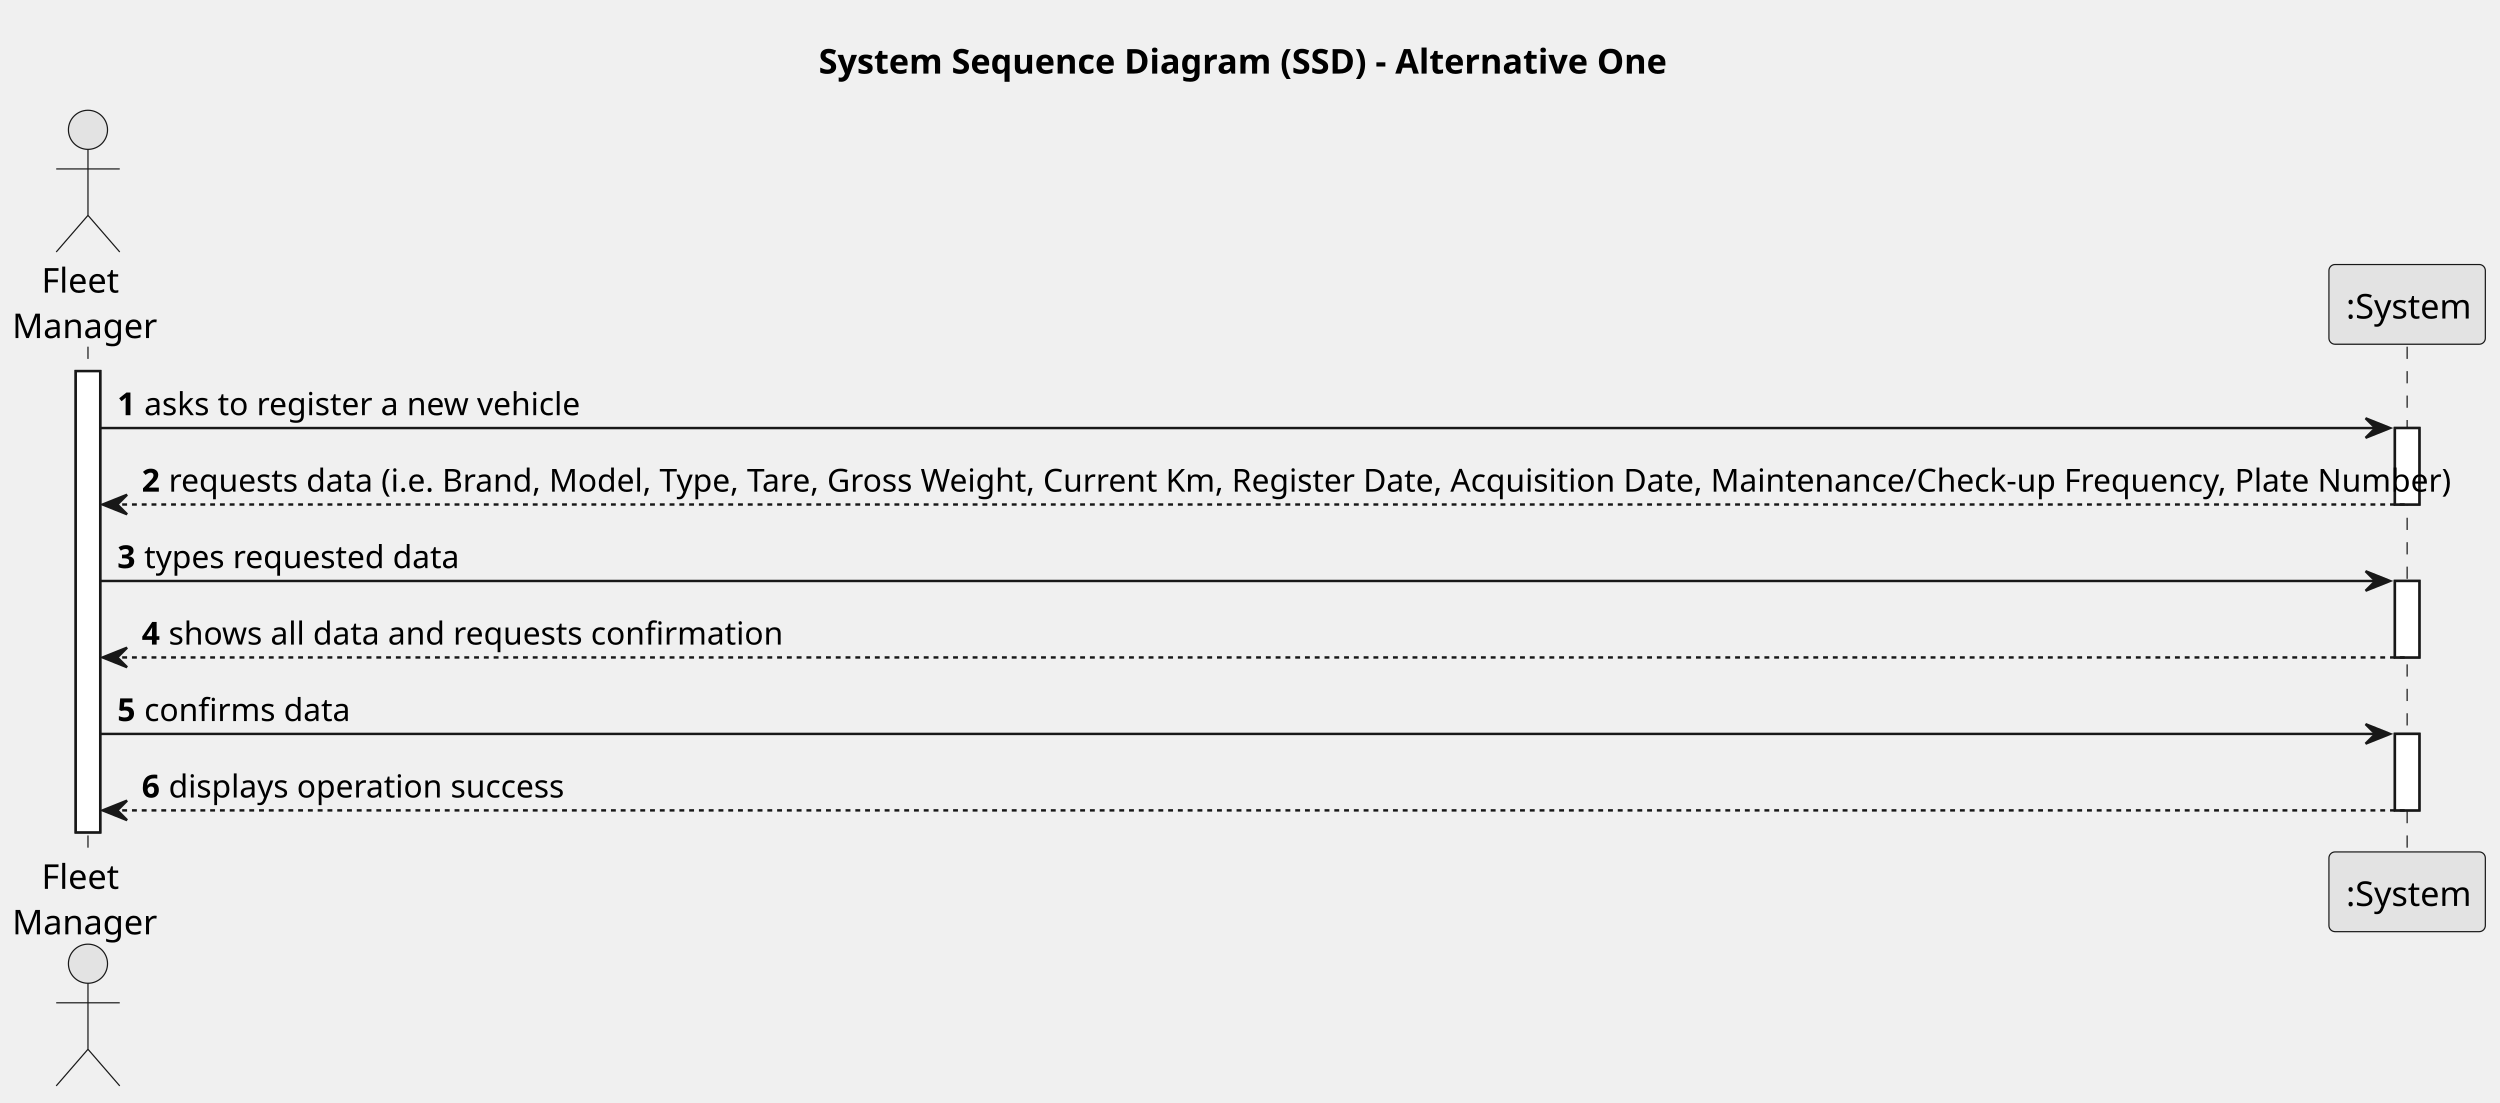
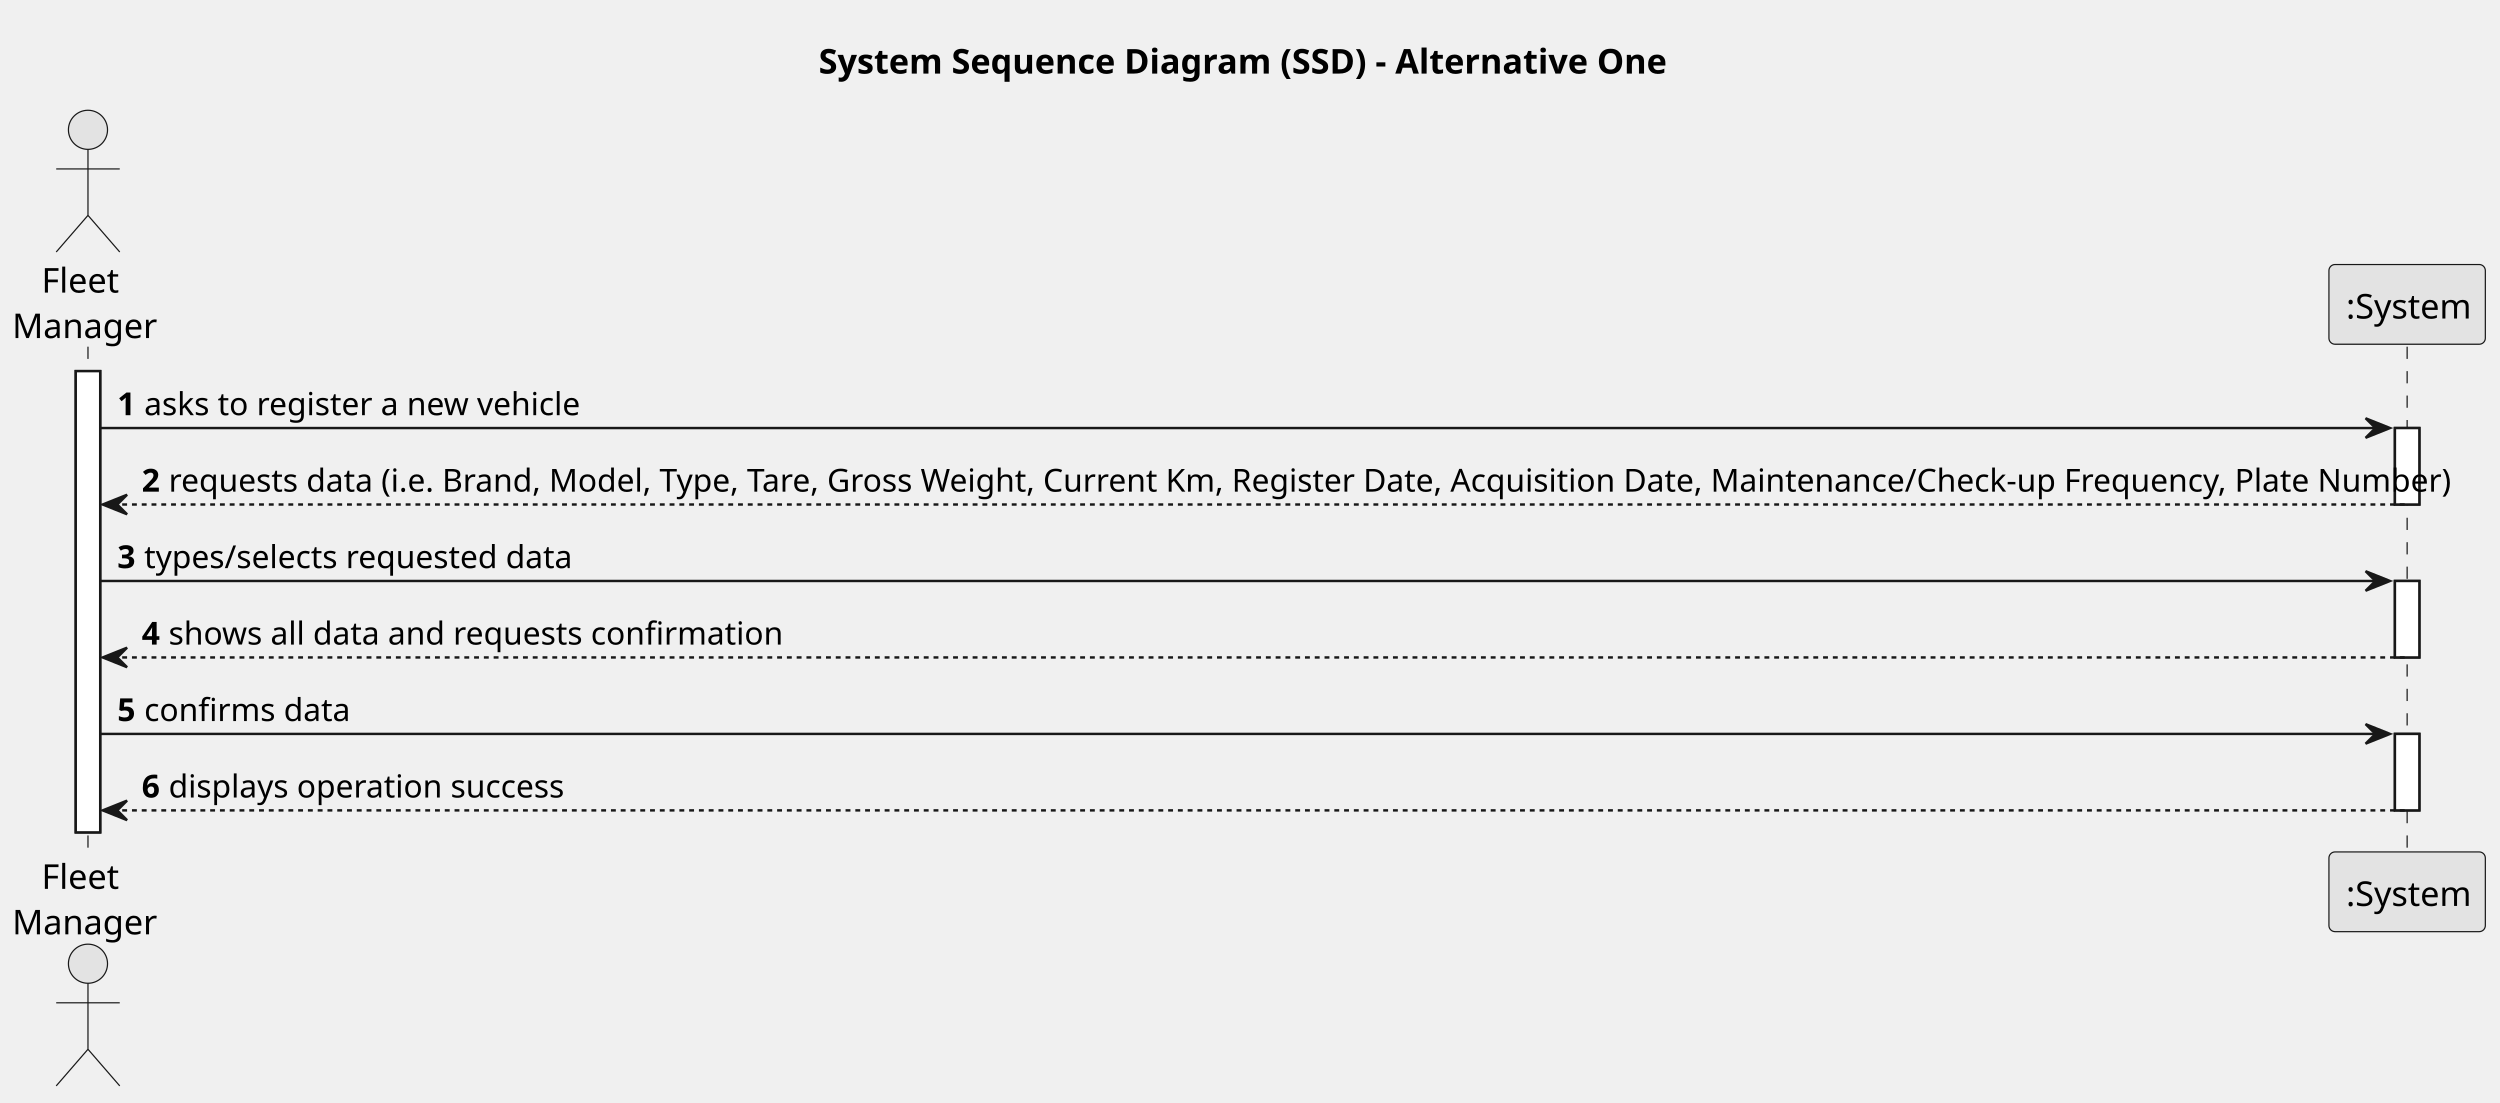
<svg xmlns="http://www.w3.org/2000/svg" contentStyleType="text/css" height="451px" preserveAspectRatio="none" style="width:1023px;height:451px;background:#FFFFFF;" version="1.1" viewBox="0 0 1023 451" width="1023px" zoomAndPan="magnify">
  <defs />
  <g>
    <text fill="#000000" font-family="sans-serif" font-size="14" font-weight="bold" lengthAdjust="spacing" textLength="351" x="335" y="30.107">System Sequence Diagram (SSD) - Alternative One</text>
    <rect fill="#FFFFFF" height="188.746" style="stroke:#181818;stroke-width:1.0;" width="10" x="31" y="151.863" />
    <rect fill="#FFFFFF" height="31.291" style="stroke:#181818;stroke-width:1.0;" width="10" x="980" y="175.154" />
    <rect fill="#FFFFFF" height="31.291" style="stroke:#181818;stroke-width:1.0;" width="10" x="980" y="237.736" />
    <rect fill="#FFFFFF" height="31.291" style="stroke:#181818;stroke-width:1.0;" width="10" x="980" y="300.318" />
    <line style="stroke:#181818;stroke-width:0.5;stroke-dasharray:5.0,5.0;" x1="36" x2="36" y1="141.863" y2="349.609" />
    <line style="stroke:#181818;stroke-width:0.5;stroke-dasharray:5.0,5.0;" x1="985" x2="985" y1="141.863" y2="349.609" />
    <text fill="#000000" font-family="sans-serif" font-size="14" lengthAdjust="spacing" textLength="32" x="17" y="119.728">Fleet</text>
    <text fill="#000000" font-family="sans-serif" font-size="14" lengthAdjust="spacing" textLength="56" x="5" y="138.35">Manager</text>
    <ellipse cx="36" cy="53.121" fill="#E3E3E3" rx="8" ry="8" style="stroke:#181818;stroke-width:0.5;" />
    <path d="M36,61.121 L36,88.121 M23,69.121 L49,69.121 M36,88.121 L23,103.121 M36,88.121 L49,103.121 " fill="none" style="stroke:#181818;stroke-width:0.5;" />
    <text fill="#000000" font-family="sans-serif" font-size="14" lengthAdjust="spacing" textLength="32" x="17" y="363.717">Fleet</text>
    <text fill="#000000" font-family="sans-serif" font-size="14" lengthAdjust="spacing" textLength="56" x="5" y="382.338">Manager</text>
    <ellipse cx="36" cy="394.352" fill="#E3E3E3" rx="8" ry="8" style="stroke:#181818;stroke-width:0.5;" />
    <path d="M36,402.352 L36,429.352 M23,410.352 L49,410.352 M36,429.352 L23,444.352 M36,429.352 L49,444.352 " fill="none" style="stroke:#181818;stroke-width:0.5;" />
    <rect fill="#E3E3E3" height="32.621" rx="2.5" ry="2.5" style="stroke:#181818;stroke-width:0.5;" width="64" x="953" y="108.242" />
    <text fill="#000000" font-family="sans-serif" font-size="14" lengthAdjust="spacing" textLength="50" x="960" y="130.35">:System</text>
    <rect fill="#E3E3E3" height="32.621" rx="2.5" ry="2.5" style="stroke:#181818;stroke-width:0.5;" width="64" x="953" y="348.609" />
    <text fill="#000000" font-family="sans-serif" font-size="14" lengthAdjust="spacing" textLength="50" x="960" y="370.717">:System</text>
    <rect fill="#FFFFFF" height="188.746" style="stroke:#181818;stroke-width:1.0;" width="10" x="31" y="151.863" />
    <rect fill="#FFFFFF" height="31.291" style="stroke:#181818;stroke-width:1.0;" width="10" x="980" y="175.154" />
    <rect fill="#FFFFFF" height="31.291" style="stroke:#181818;stroke-width:1.0;" width="10" x="980" y="237.736" />
    <rect fill="#FFFFFF" height="31.291" style="stroke:#181818;stroke-width:1.0;" width="10" x="980" y="300.318" />
    <polygon fill="#181818" points="968,171.154,978,175.154,968,179.154,972,175.154" style="stroke:#181818;stroke-width:1.0;" />
    <line style="stroke:#181818;stroke-width:1.0;" x1="41" x2="974" y1="175.154" y2="175.154" />
    <text fill="#000000" font-family="sans-serif" font-size="13" font-weight="bold" lengthAdjust="spacing" textLength="7" x="48" y="169.892">1</text>
    <text fill="#000000" font-family="sans-serif" font-size="13" lengthAdjust="spacing" textLength="171" x="59" y="169.892">asks to register a new vehicle</text>
    <polygon fill="#181818" points="52,202.445,42,206.445,52,210.445,48,206.445" style="stroke:#181818;stroke-width:1.0;" />
    <line style="stroke:#181818;stroke-width:1.0;stroke-dasharray:2.0,2.0;" x1="46" x2="984" y1="206.445" y2="206.445" />
    <text fill="#000000" font-family="sans-serif" font-size="13" font-weight="bold" lengthAdjust="spacing" textLength="7" x="58" y="201.183">2</text>
    <text fill="#000000" font-family="sans-serif" font-size="13" lengthAdjust="spacing" textLength="904" x="69" y="201.183">requests data (i.e. Brand, Model, Type, Tare, Gross Weight, Current Km, Register Date, Acquisition Date, Maintenance/Check-up Frequency, Plate Number)</text>
    <polygon fill="#181818" points="968,233.736,978,237.736,968,241.736,972,237.736" style="stroke:#181818;stroke-width:1.0;" />
    <line style="stroke:#181818;stroke-width:1.0;" x1="41" x2="974" y1="237.736" y2="237.736" />
    <text fill="#000000" font-family="sans-serif" font-size="13" font-weight="bold" lengthAdjust="spacing" textLength="7" x="48" y="232.474">3</text>
-     <text fill="#000000" font-family="sans-serif" font-size="13" lengthAdjust="spacing" textLength="122" x="59" y="232.474">types requested data</text>
+     <text fill="#000000" font-family="sans-serif" font-size="13" lengthAdjust="spacing" textLength="168" x="59" y="232.474">types/selects requested data</text>
    <polygon fill="#181818" points="52,265.027,42,269.027,52,273.027,48,269.027" style="stroke:#181818;stroke-width:1.0;" />
    <line style="stroke:#181818;stroke-width:1.0;stroke-dasharray:2.0,2.0;" x1="46" x2="984" y1="269.027" y2="269.027" />
    <text fill="#000000" font-family="sans-serif" font-size="13" font-weight="bold" lengthAdjust="spacing" textLength="7" x="58" y="263.765">4</text>
    <text fill="#000000" font-family="sans-serif" font-size="13" lengthAdjust="spacing" textLength="236" x="69" y="263.765">shows all data and requests confirmation</text>
    <polygon fill="#181818" points="968,296.318,978,300.318,968,304.318,972,300.318" style="stroke:#181818;stroke-width:1.0;" />
    <line style="stroke:#181818;stroke-width:1.0;" x1="41" x2="974" y1="300.318" y2="300.318" />
    <text fill="#000000" font-family="sans-serif" font-size="13" font-weight="bold" lengthAdjust="spacing" textLength="7" x="48" y="295.056">5</text>
    <text fill="#000000" font-family="sans-serif" font-size="13" lengthAdjust="spacing" textLength="78" x="59" y="295.056">confirms data</text>
    <polygon fill="#181818" points="52,327.609,42,331.609,52,335.609,48,331.609" style="stroke:#181818;stroke-width:1.0;" />
    <line style="stroke:#181818;stroke-width:1.0;stroke-dasharray:2.0,2.0;" x1="46" x2="984" y1="331.609" y2="331.609" />
    <text fill="#000000" font-family="sans-serif" font-size="13" font-weight="bold" lengthAdjust="spacing" textLength="7" x="58" y="326.347">6</text>
    <text fill="#000000" font-family="sans-serif" font-size="13" lengthAdjust="spacing" textLength="158" x="69" y="326.347">displays operation success</text>
  </g>
</svg>
